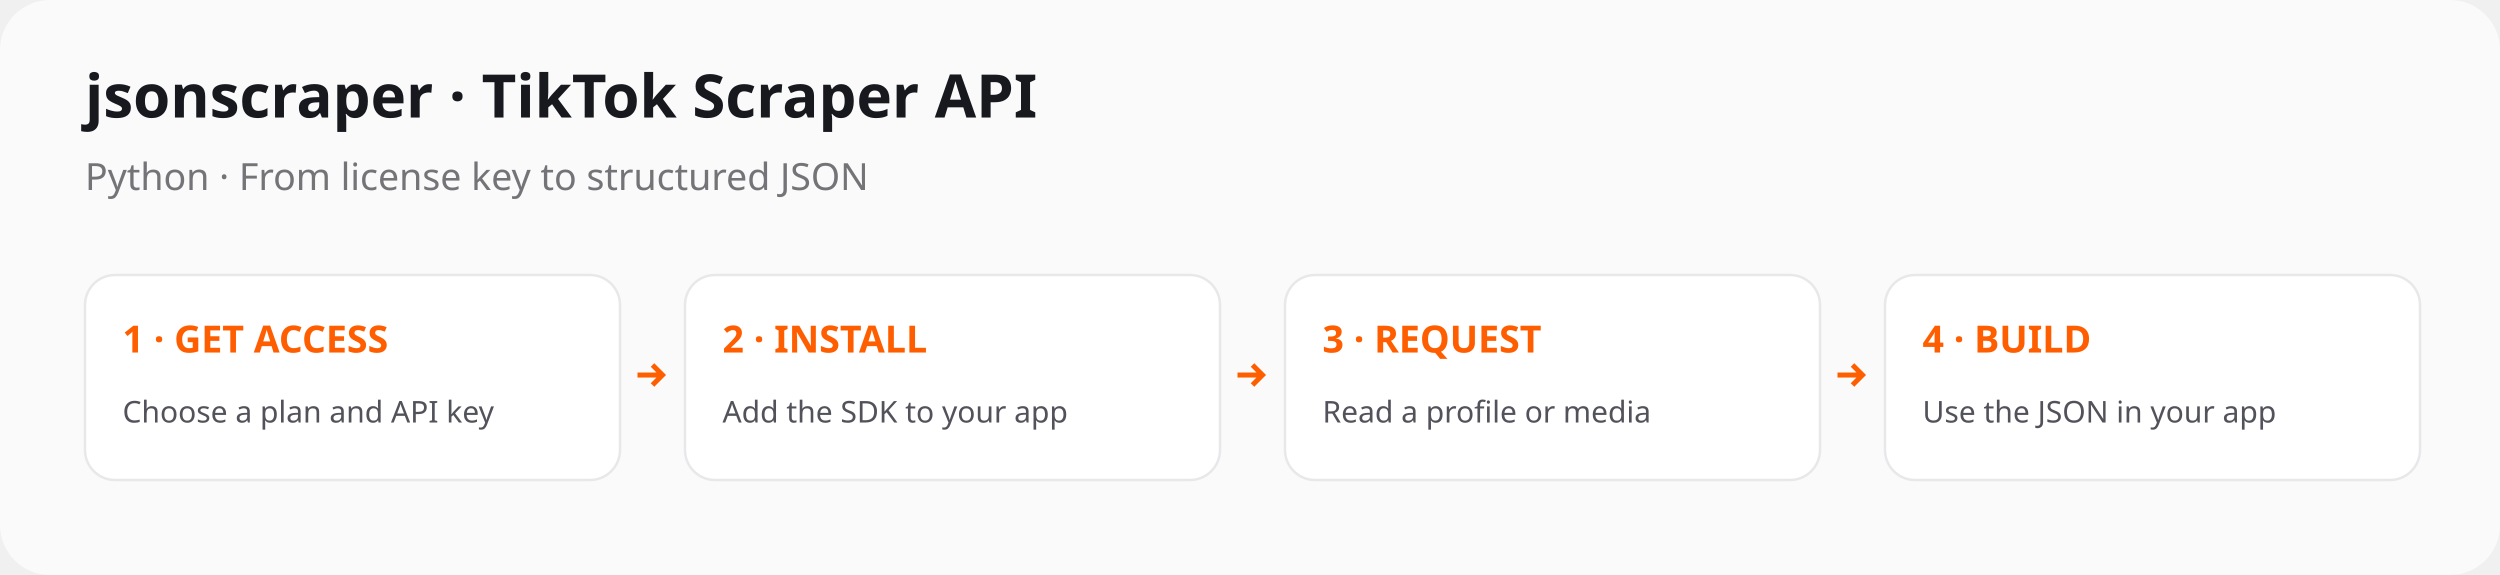
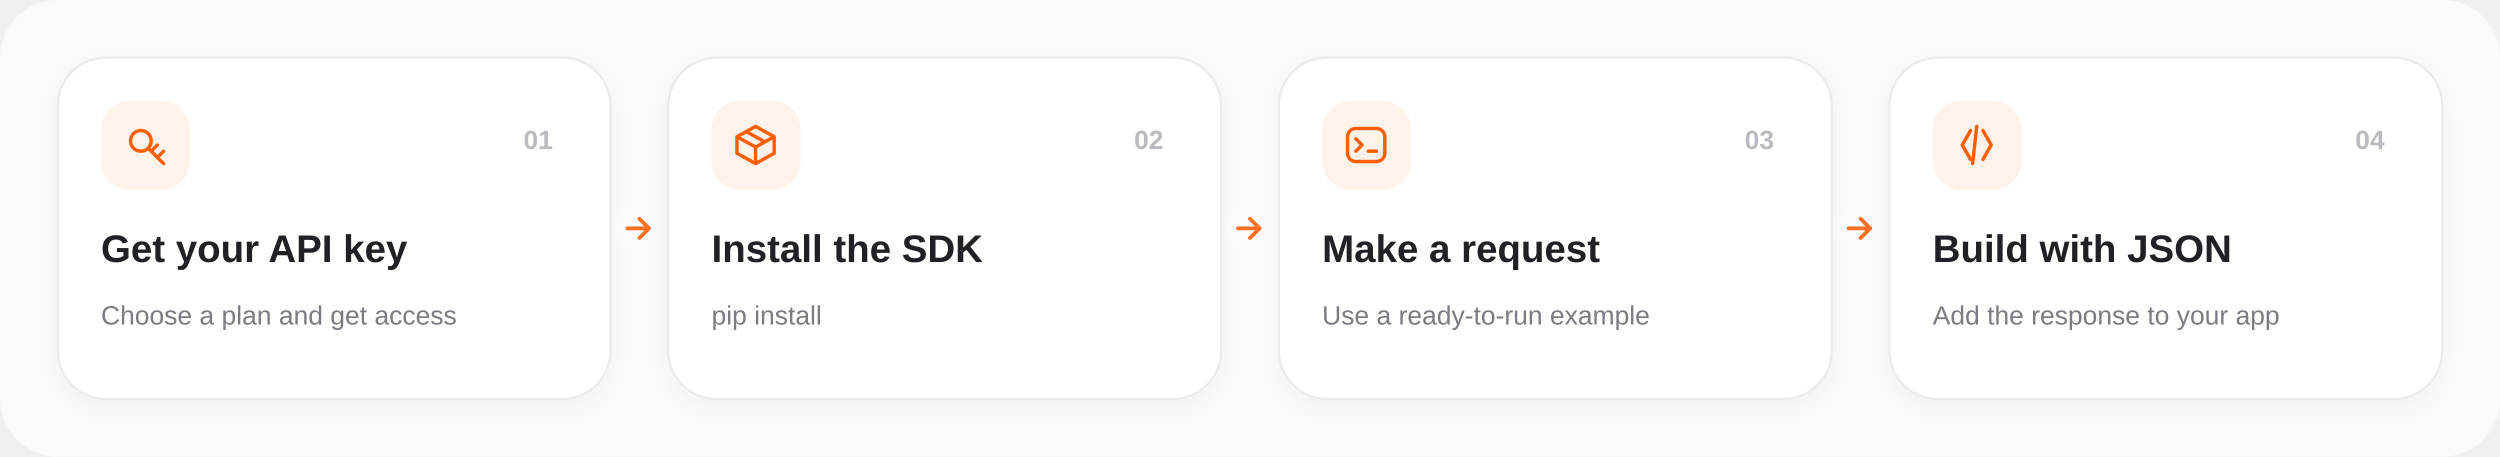
- <svg xmlns="http://www.w3.org/2000/svg" width="1000" height="230" viewBox="0 0 1000 230" role="img" aria-label="TikTok API quick start">
-   <rect width="1000" height="230" rx="20" fill="#fafafa" />
-   <text x="34" y="47" fill="#17191f" font-family="sans-serif" font-size="24" font-weight="700">jsonscraper · TikTok Scraper API</text>
-   <text x="34" y="76" fill="#747478" font-family="sans-serif" font-size="15">Python · From license key to structured JSON</text>
-   <rect x="34" y="110" width="214" height="82" rx="12" fill="#ffffff" stroke="#e8e8eb" />
-   <text x="49" y="141" fill="#ff5e00" font-family="sans-serif" font-size="15" font-weight="700">1 · GET ACCESS</text>
-   <text x="49" y="169" fill="#52525b" font-family="sans-serif" font-size="12">Choose a plan and API key</text>
-   <path d="M255 150h10m-4-4 4 4-4 4" fill="none" stroke="#ff5e00" stroke-width="2" />
-   <rect x="274" y="110" width="214" height="82" rx="12" fill="#ffffff" stroke="#e8e8eb" />
-   <text x="289" y="141" fill="#ff5e00" font-family="sans-serif" font-size="15" font-weight="700">2 · INSTALL</text>
-   <text x="289" y="169" fill="#52525b" font-family="sans-serif" font-size="12">Add the SDK to your app</text>
-   <path d="M495 150h10m-4-4 4 4-4 4" fill="none" stroke="#ff5e00" stroke-width="2" />
-   <rect x="514" y="110" width="214" height="82" rx="12" fill="#ffffff" stroke="#e8e8eb" />
-   <text x="529" y="141" fill="#ff5e00" font-family="sans-serif" font-size="15" font-weight="700">3 · REQUEST</text>
-   <text x="529" y="169" fill="#52525b" font-family="sans-serif" font-size="12">Read a profile or media</text>
-   <path d="M735 150h10m-4-4 4 4-4 4" fill="none" stroke="#ff5e00" stroke-width="2" />
-   <rect x="754" y="110" width="214" height="82" rx="12" fill="#ffffff" stroke="#e8e8eb" />
-   <text x="769" y="141" fill="#ff5e00" font-family="sans-serif" font-size="15" font-weight="700">4 · BUILD</text>
-   <text x="769" y="169" fill="#52525b" font-family="sans-serif" font-size="12">Use the JSON in your app</text>
+ <svg xmlns="http://www.w3.org/2000/svg" width="1040" height="190" viewBox="0 0 1040 190" role="img" aria-label="Quick start: API key, installation, first request, JSON response">
+   <defs>
+     <filter id="shadow" x="-10%" y="-15%" width="120%" height="140%">
+       <feDropShadow dx="0" dy="3" stdDeviation="4" flood-color="#18181b" flood-opacity=".035" />
+     </filter>
+   </defs>
+   <rect width="1040" height="190" rx="24" fill="#fafafa" />
+   <rect x="24" y="24" width="230" height="142" rx="20" fill="#fff" stroke="#ebebee" filter="url(#shadow)" />
+   <rect x="42" y="42" width="37" height="37" rx="12" fill="#fff2ea" />
+   <g transform="translate(50 50) scale(.86)" fill="none" stroke="#ff5e00" stroke-width="1.65" stroke-linecap="round" stroke-linejoin="round">
+     <circle cx="10" cy="10" r="5" />
+     <path d="m14 14 7 7m-3-3 3-3m-6 0 3-3" />
+   </g>
+   <text x="230" y="62" text-anchor="end" fill="#babac1" font-family="Arial,sans-serif" font-size="11" font-weight="600">01</text>
+   <text x="42" y="109" fill="#202126" font-family="Arial,sans-serif" font-size="16" font-weight="600">Get your API key</text>
+   <text x="42" y="135" fill="#7a7b83" font-family="Arial,sans-serif" font-size="11">Choose a plan and get access</text>
+   <circle cx="266" cy="95" r="10" fill="#fafafa" />
+   <path d="M261 95h9m-4-4 4 4-4 4" fill="none" stroke="#ff7024" stroke-width="1.6" stroke-linecap="round" stroke-linejoin="round" />
+   <rect x="278" y="24" width="230" height="142" rx="20" fill="#fff" stroke="#ebebee" filter="url(#shadow)" />
+   <rect x="296" y="42" width="37" height="37" rx="12" fill="#fff2ea" />
+   <g transform="translate(304 50) scale(.86)" fill="none" stroke="#ff5e00" stroke-width="1.65" stroke-linecap="round" stroke-linejoin="round">
+     <path d="m12 3 9 5v8l-9 5-9-5V8l9-5ZM3 8l9 5 9-5m-9 5v8M7.5 5.5l9 5" />
+   </g>
+   <text x="484" y="62" text-anchor="end" fill="#babac1" font-family="Arial,sans-serif" font-size="11" font-weight="600">02</text>
+   <text x="296" y="109" fill="#202126" font-family="Arial,sans-serif" font-size="16" font-weight="600">Install the SDK</text>
+   <text x="296" y="135" fill="#7a7b83" font-family="Arial,sans-serif" font-size="11">pip install</text>
+   <circle cx="520" cy="95" r="10" fill="#fafafa" />
+   <path d="M515 95h9m-4-4 4 4-4 4" fill="none" stroke="#ff7024" stroke-width="1.6" stroke-linecap="round" stroke-linejoin="round" />
+   <rect x="532" y="24" width="230" height="142" rx="20" fill="#fff" stroke="#ebebee" filter="url(#shadow)" />
+   <rect x="550" y="42" width="37" height="37" rx="12" fill="#fff2ea" />
+   <g transform="translate(558 50) scale(.86)" fill="none" stroke="#ff5e00" stroke-width="1.65" stroke-linecap="round" stroke-linejoin="round">
+     <rect x="3" y="4" width="18" height="16" rx="4" />
+     <path d="m7 9 3 3-3 3m6 0h4" />
+   </g>
+   <text x="738" y="62" text-anchor="end" fill="#babac1" font-family="Arial,sans-serif" font-size="11" font-weight="600">03</text>
+   <text x="550" y="109" fill="#202126" font-family="Arial,sans-serif" font-size="16" font-weight="600">Make a request</text>
+   <text x="550" y="135" fill="#7a7b83" font-family="Arial,sans-serif" font-size="11">Use a ready-to-run example</text>
+   <circle cx="774" cy="95" r="10" fill="#fafafa" />
+   <path d="M769 95h9m-4-4 4 4-4 4" fill="none" stroke="#ff7024" stroke-width="1.6" stroke-linecap="round" stroke-linejoin="round" />
+   <rect x="786" y="24" width="230" height="142" rx="20" fill="#fff" stroke="#ebebee" filter="url(#shadow)" />
+   <rect x="804" y="42" width="37" height="37" rx="12" fill="#fff2ea" />
+   <g transform="translate(812 50) scale(.86)" fill="none" stroke="#ff5e00" stroke-width="1.65" stroke-linecap="round" stroke-linejoin="round">
+     <path d="m9 5-4 7 4 7m6-14 4 7-4 7m-3-16-2 18" />
+   </g>
+   <text x="992" y="62" text-anchor="end" fill="#babac1" font-family="Arial,sans-serif" font-size="11" font-weight="600">04</text>
+   <text x="804" y="109" fill="#202126" font-family="Arial,sans-serif" font-size="16" font-weight="600">Build with JSON</text>
+   <text x="804" y="135" fill="#7a7b83" font-family="Arial,sans-serif" font-size="11">Add the response to your app</text>
</svg>
